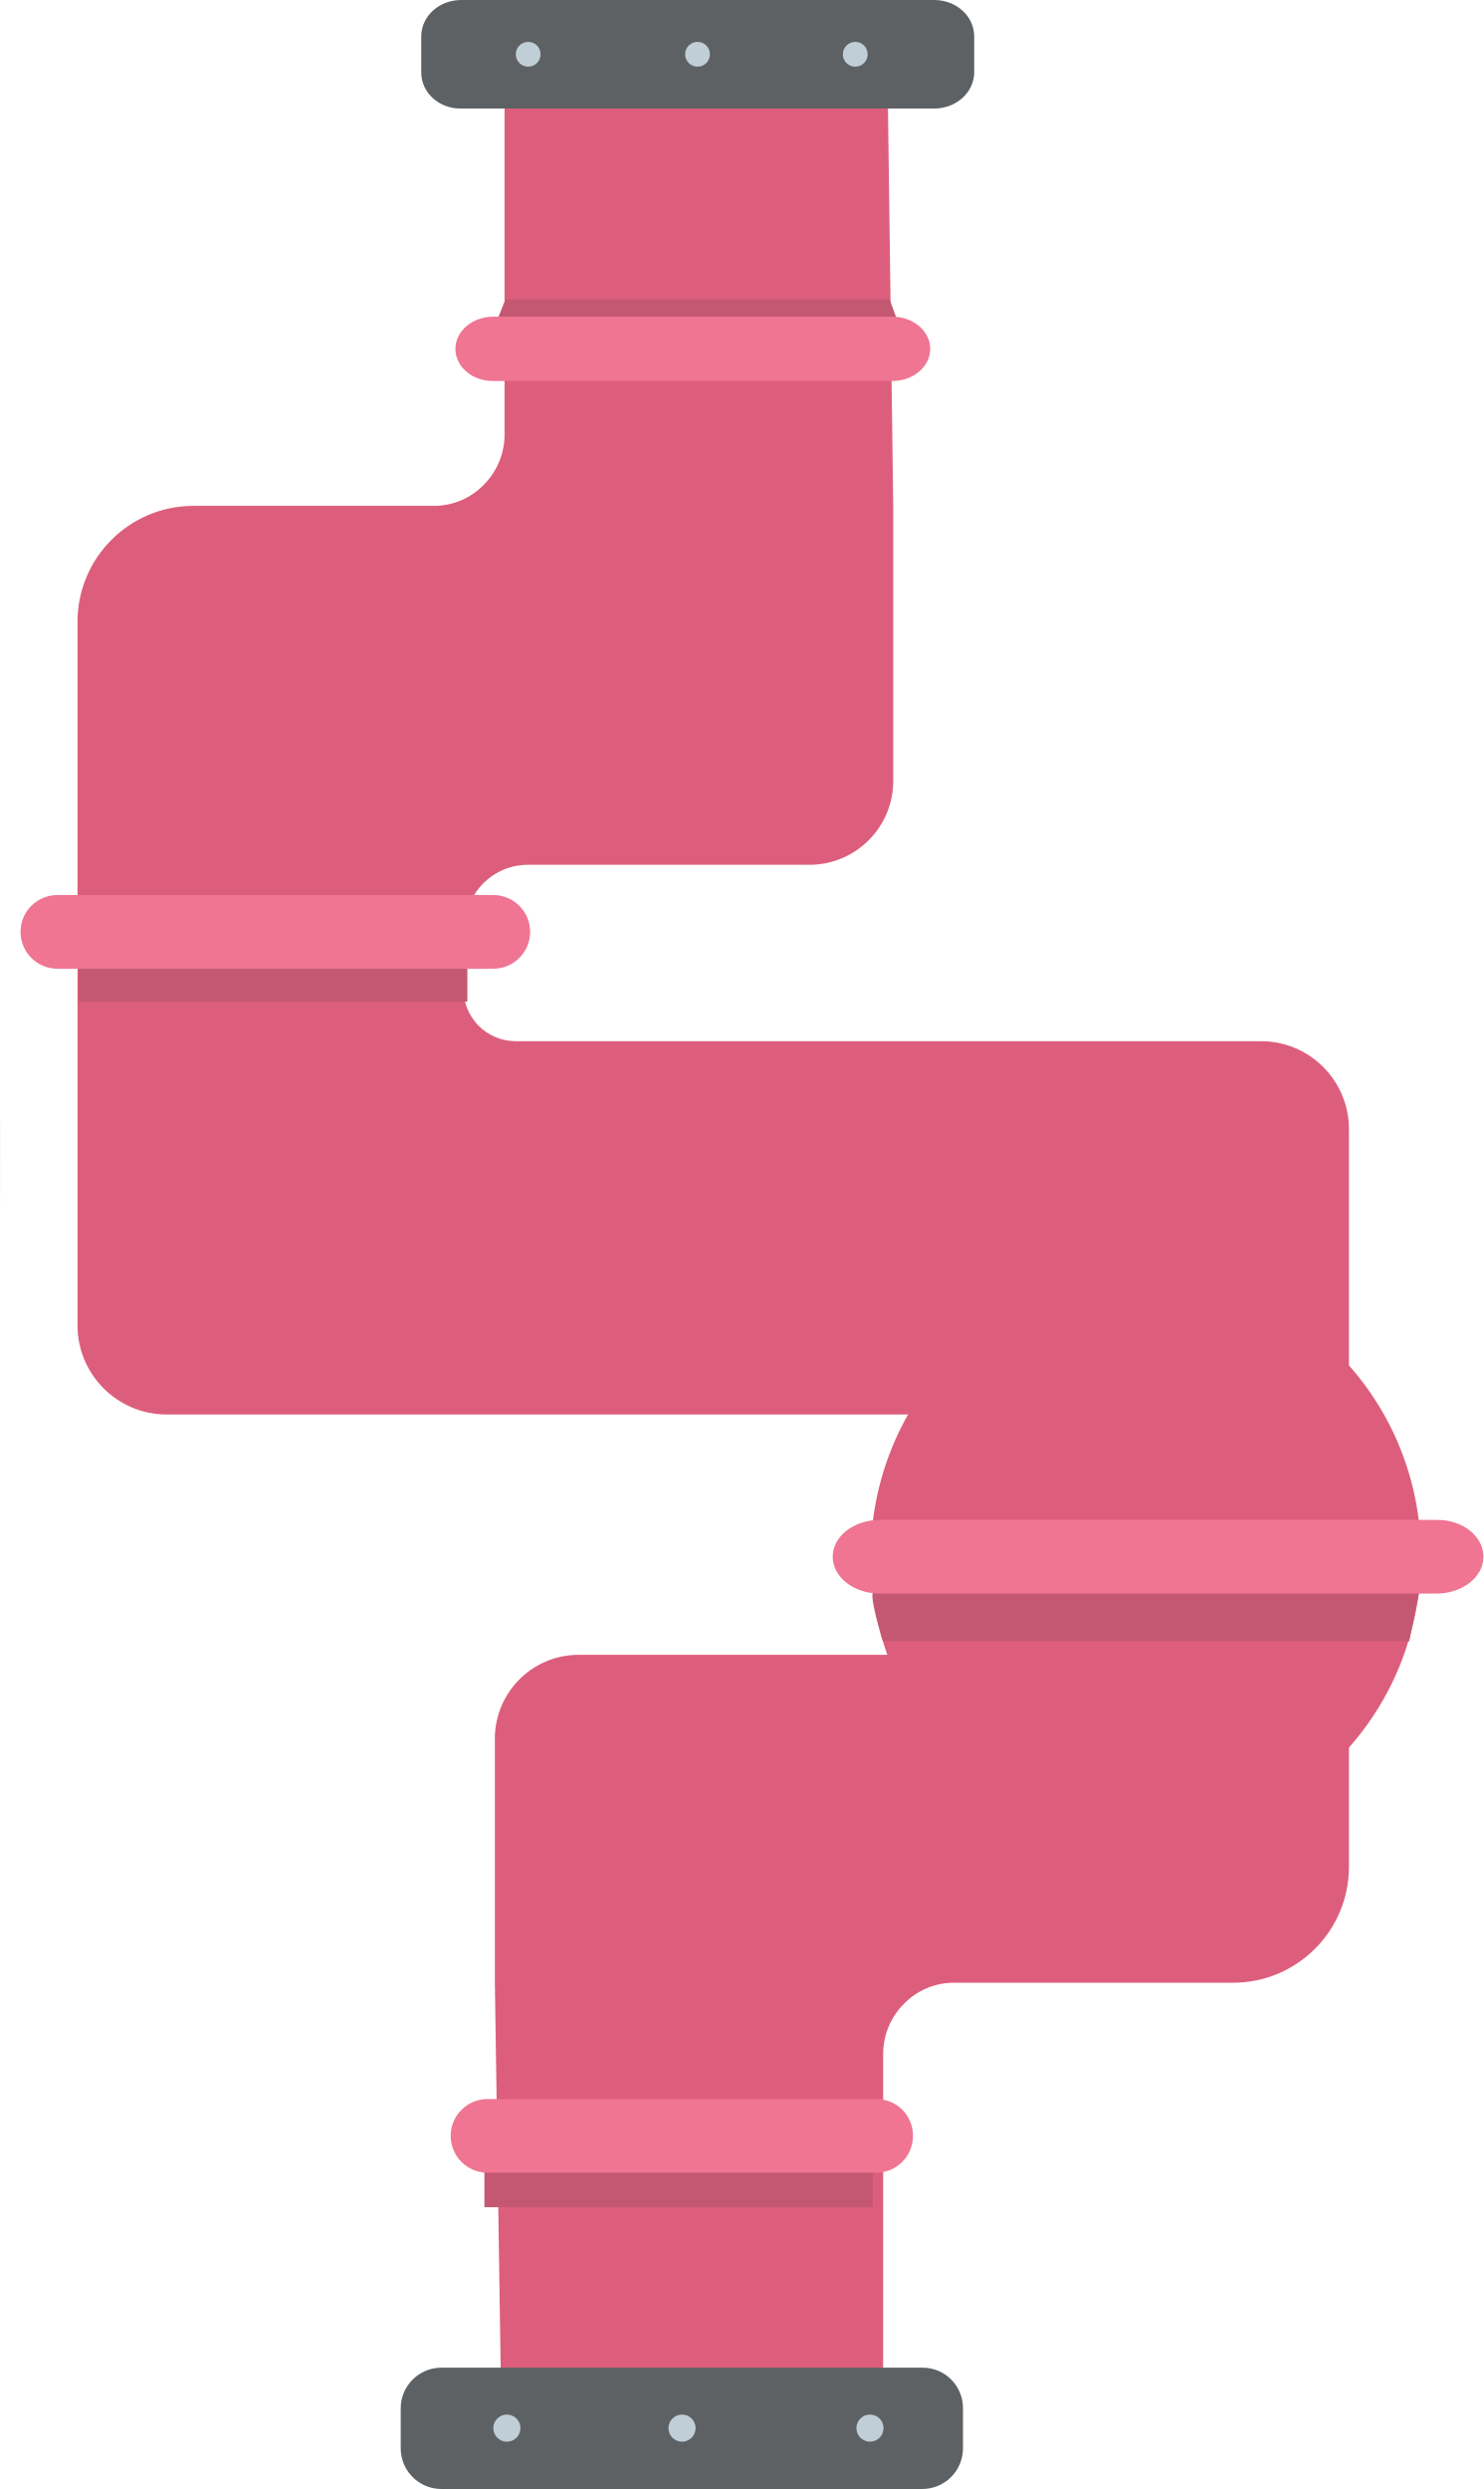
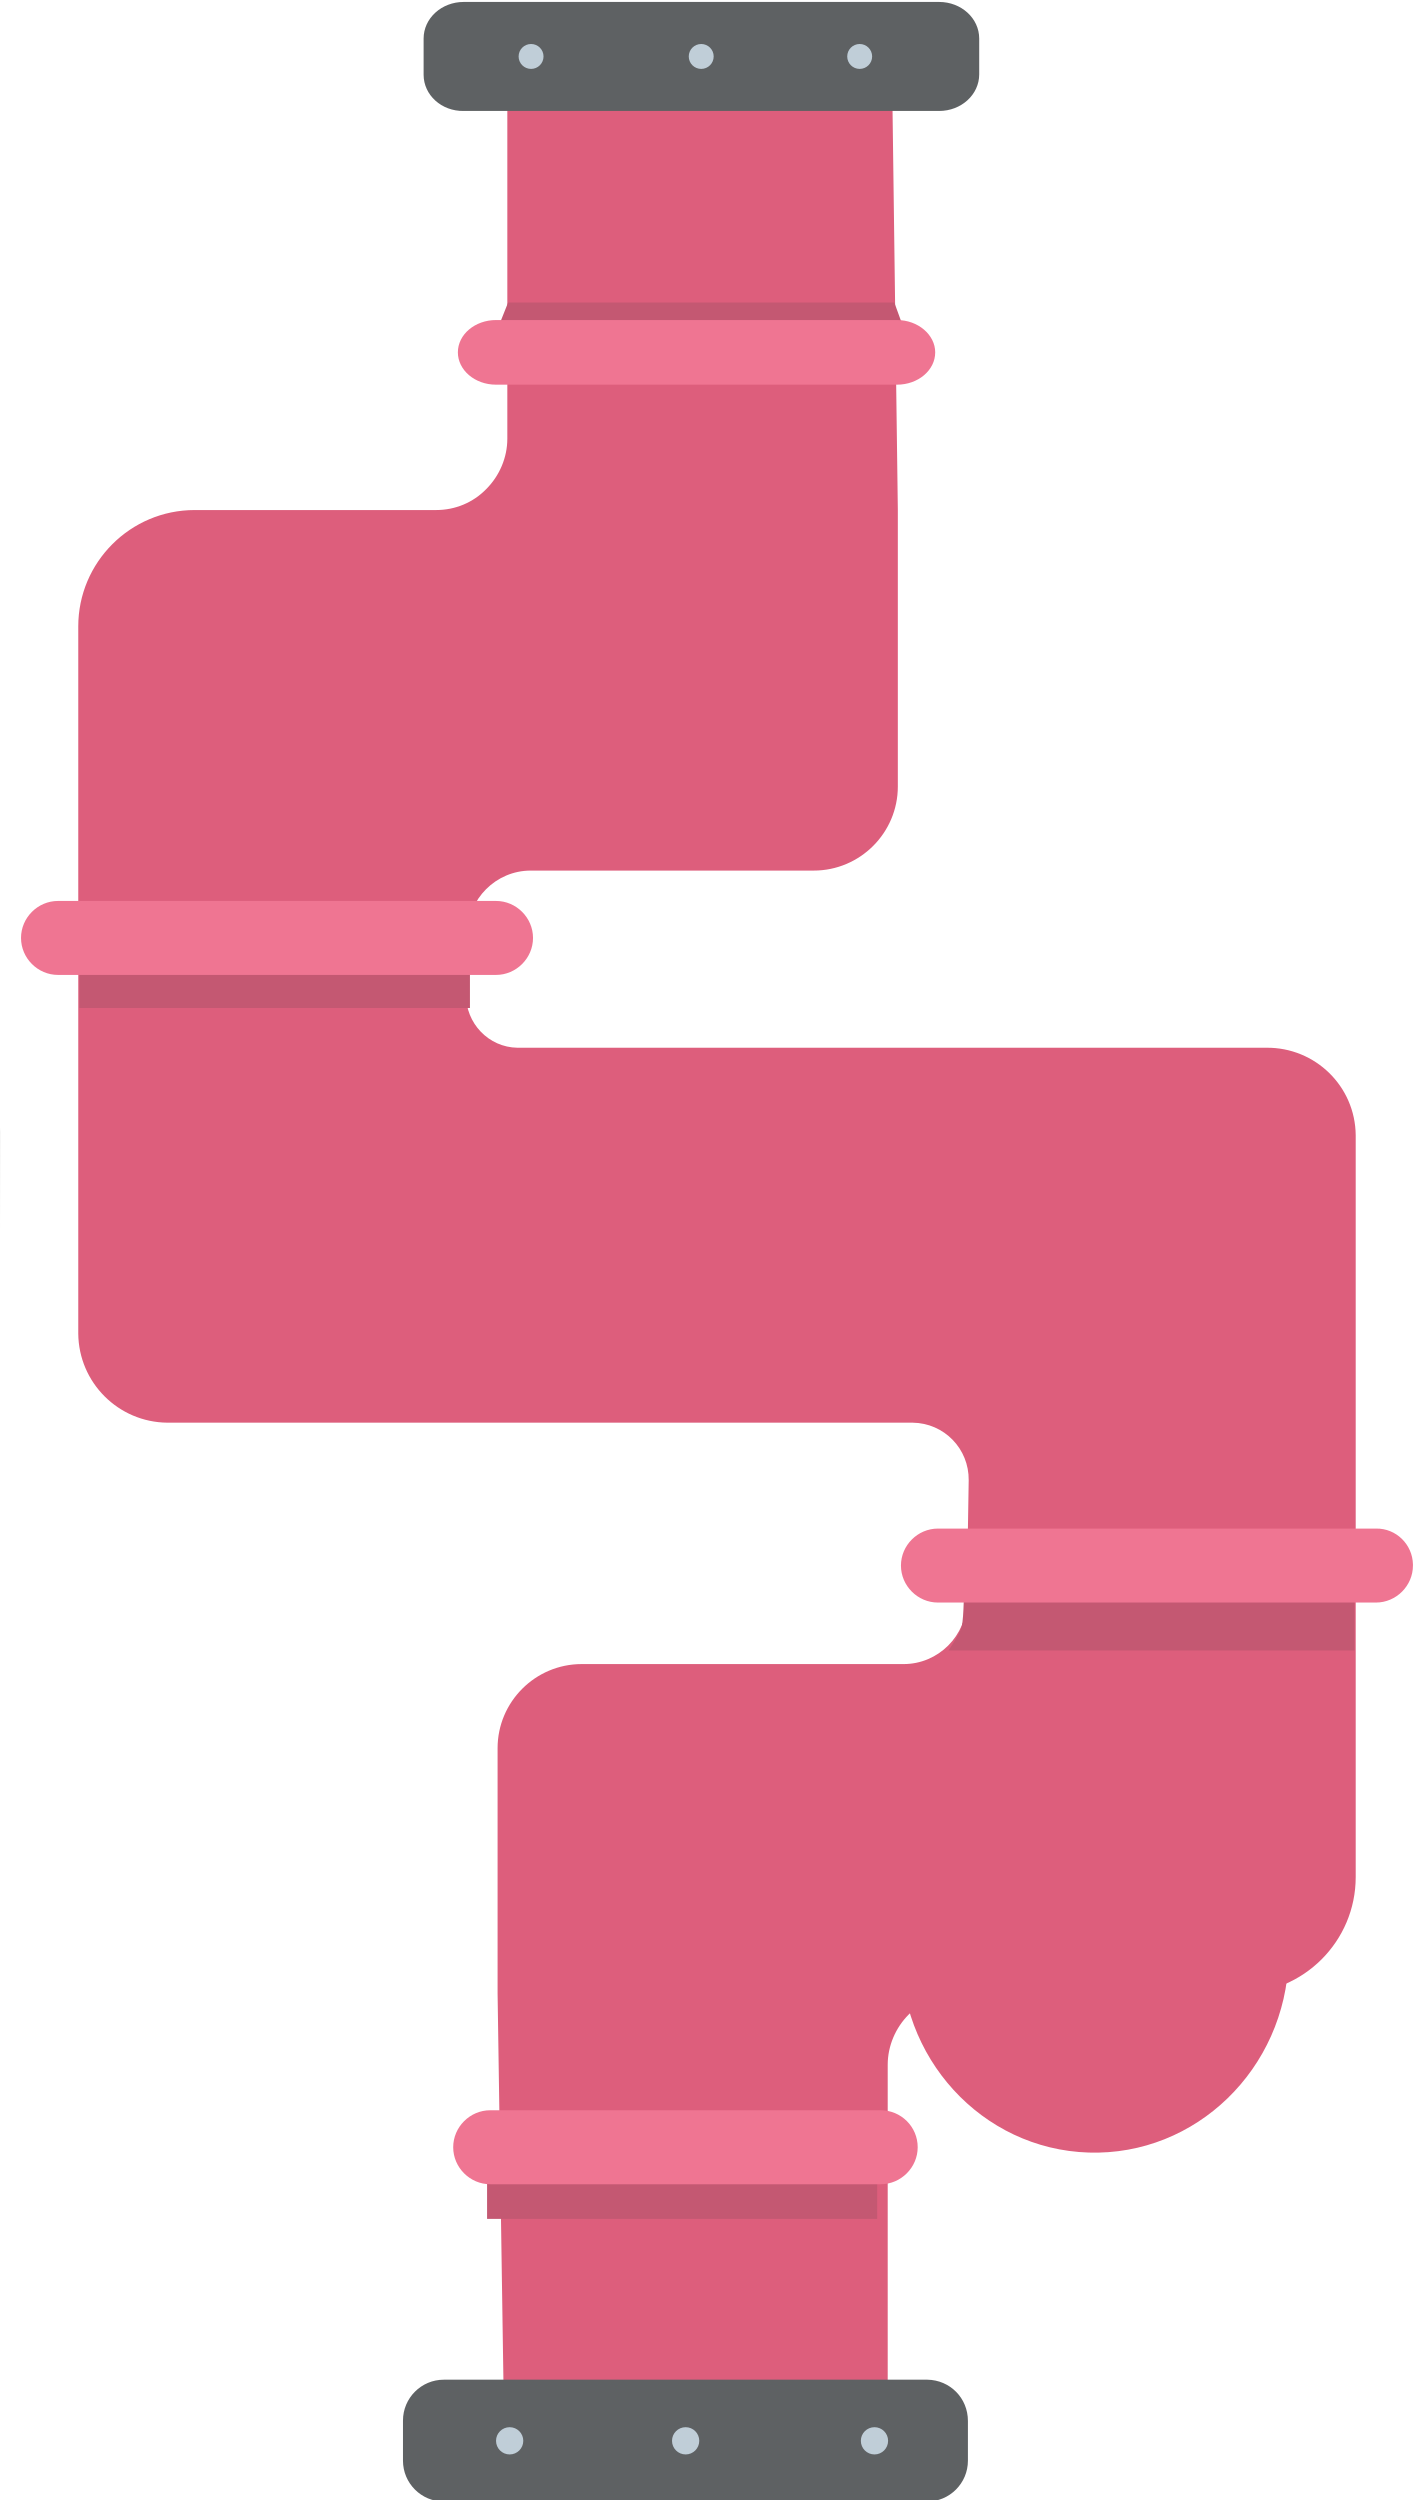
- <svg xmlns="http://www.w3.org/2000/svg" id="Layer_1" data-name="Layer 1" viewBox="0 0 382.8 642.1">
-   <defs>
-     <style>.cls-1{fill:#6b6b6b;isolation:isolate;opacity:0.15;}.cls-2{fill:#dd5e7c;}.cls-3{fill:#5e6163;}.cls-4{fill:#c0ced8;}.cls-5{fill:#c45872;}.cls-6{fill:#ef7592;}</style>
-   </defs>
-   <path class="cls-1" d="M20.9,289.1l-.1,27V291.3A16.2,16.2,0,0,1,20.9,289.1Z" transform="translate(-20.8)" />
-   <path class="cls-2" d="M368.9,291.4V481.6A29.92,29.92,0,0,1,339,511.5H267a17.9,17.9,0,0,0-12.9,5.4,18.31,18.31,0,0,0-5.4,12.9v95L150,611l-1.5-99.5v-63a21.64,21.64,0,0,1,21.6-21.6h82.7A16.2,16.2,0,0,0,269,410.7l.5-31a14.6,14.6,0,0,0-14.6-14.8H63.7A23,23,0,0,1,40.8,342V160.4a29.92,29.92,0,0,1,29.9-29.9h62a17.9,17.9,0,0,0,12.9-5.4,18.31,18.31,0,0,0,5.4-12.9v-95h98.8l1.5,113.3v71a21.64,21.64,0,0,1-21.6,21.6H157a16.2,16.2,0,0,0-16.2,16.2l-.4,15.6a13.47,13.47,0,0,0,13.4,13.7H346A22.69,22.69,0,0,1,368.9,291.4Z" transform="translate(-20.8)" />
-   <ellipse class="cls-2" cx="316.45" cy="401.6" rx="73.07" ry="71.01" transform="translate(-115.35 705.74) rotate(-88.26)" />
-   <path class="cls-3" d="M129.5,18.7V9.4c0-5.2,4.6-9.4,10.3-9.4H261.9c5.7,0,10.3,4.2,10.3,9.4v9.2c0,5.2-4.6,9.4-10.3,9.4H139.8C134.1,28.1,129.5,23.9,129.5,18.7Z" transform="translate(-20.8)" />
-   <circle class="cls-4" cx="136.3" cy="14" r="3.2" />
-   <circle class="cls-4" cx="180" cy="14" r="3.2" />
-   <circle class="cls-4" cx="220.7" cy="14" r="3.2" />
-   <path class="cls-5" d="M141.4,258.4H41.1v-17H141.4Z" transform="translate(-20.8)" />
-   <path class="cls-6" d="M26.1,240.4h0a9.5,9.5,0,0,1,9.5-9.5H148.1a9.5,9.5,0,0,1,9.5,9.5h0a9.5,9.5,0,0,1-9.5,9.5H35.6A9.5,9.5,0,0,1,26.1,240.4Z" transform="translate(-20.8)" />
-   <rect class="cls-5" x="125" y="552.4" width="100.2" height="17" />
-   <path class="cls-3" d="M269.3,621.3v10.3a10.5,10.5,0,0,1-10.5,10.5H134.7a10.5,10.5,0,0,1-10.5-10.5V621.3a10.5,10.5,0,0,1,10.5-10.5H258.9A10.41,10.41,0,0,1,269.3,621.3Z" transform="translate(-20.8)" />
-   <circle class="cls-4" cx="224.5" cy="626.4" r="3.5" />
-   <circle class="cls-4" cx="176" cy="626.4" r="3.5" />
-   <circle class="cls-4" cx="130.8" cy="626.4" r="3.5" />
-   <path class="cls-6" d="M256.4,551h0a9.5,9.5,0,0,1-9.5,9.5H146.6a9.5,9.5,0,0,1-9.5-9.5h0a9.5,9.5,0,0,1,9.5-9.5H246.9A9.43,9.43,0,0,1,256.4,551Z" transform="translate(-20.8)" />
-   <path class="cls-5" d="M246,411c.76-2.4,10.36-4.59,10.36-4.59H387.94l-3.49,17H248.62S245.37,412.89,246,411Z" transform="translate(-20.8)" />
-   <path class="cls-6" d="M403.6,401.6h0c0,5.3-5.49,9.5-12.13,9.5H247.81c-6.77,0-12.13-4.3-12.13-9.5h0c0-5.3,5.49-9.5,12.13-9.5H391.47C398.24,392,403.6,396.3,403.6,401.6Z" transform="translate(-20.8)" />
-   <polygon class="cls-5" points="130.41 77.26 229.58 77.26 233.69 88.54 125.94 88.54 130.41 77.26" />
-   <path class="cls-6" d="M138.32,90h0c0-4.63,4.42-8.3,9.76-8.3h103c5.45,0,9.76,3.76,9.76,8.3h0c0,4.63-4.41,8.29-9.76,8.29h-103C142.63,98.33,138.32,94.58,138.32,90Z" transform="translate(-20.8)" />
+ <svg xmlns="http://www.w3.org/2000/svg" version="1.1" id="Layer_1" x="0px" y="0px" viewBox="0 0 362.8 642.1" style="enable-background:new 0 0 362.8 642.1;" xml:space="preserve">
+   <style type="text/css">
+ 	.st0{opacity:0.15;fill:#6B6B6B;enable-background:new    ;}
+ 	.st1{fill:#DD5E7C;}
+ 	.st2{fill:#5E6163;}
+ 	.st3{fill:#C0CED8;}
+ 	.st4{fill:#C45872;}
+ 	.st5{fill:#EF7592;}
+ 	.st6{fill:none;}
+ </style>
+   <path class="st0" d="M0.2,289.6l-0.1,27v-24.8C0.1,291,0.1,290.3,0.2,289.6z" />
+   <path class="st1" d="M348.2,291.9v190.2c0,16.5-13.4,29.9-29.9,29.9h-72c-4.9,0-9.5,1.9-12.9,5.4c-3.4,3.4-5.4,8.1-5.4,12.9v95  l-98.7-13.8l-1.5-99.5v-63c0-11.9,9.7-21.6,21.6-21.6h82.7c8.9,0,16.2-7.3,16.2-16.2l0.5-31c0.1-8.1-6.3-14.7-14.4-14.8  c-0.1,0-0.1,0-0.2,0H43c-12.6-0.1-22.8-10.3-22.9-22.9V160.9c0-16.5,13.4-29.9,29.9-29.9h62c4.9,0,9.5-1.9,12.9-5.4  c3.4-3.4,5.4-8.1,5.4-12.9v-95h98.8l1.5,113.3v71c0,11.9-9.7,21.6-21.6,21.6h-72.7c-8.9,0-16.2,7.3-16.2,16.2l-0.4,15.6  c-0.1,7.4,5.8,13.6,13.2,13.7c0.1,0,0.1,0,0.2,0h192.2c12.5-0.1,22.8,9.9,22.9,22.5C348.2,291.6,348.2,291.7,348.2,291.9z" />
+   <path class="st2" d="M108.8,19.2V9.9c0-5.2,4.6-9.4,10.3-9.4h122.1c5.7,0,10.3,4.2,10.3,9.4v9.2c0,5.2-4.6,9.4-10.3,9.4H119.1  C113.4,28.6,108.8,24.4,108.8,19.2z" />
+   <circle class="st3" cx="136.4" cy="14.5" r="3.2" />
+   <circle class="st3" cx="180.1" cy="14.5" r="3.2" />
+   <circle class="st3" cx="220.8" cy="14.5" r="3.2" />
+   <path class="st4" d="M120.7,258.9H20.4v-17h100.3C120.7,241.9,120.7,258.9,120.7,258.9z" />
+   <path class="st5" d="M5.4,240.9L5.4,240.9c0-5.2,4.3-9.5,9.5-9.5h112.5c5.2,0,9.5,4.3,9.5,9.5l0,0c0,5.2-4.3,9.5-9.5,9.5H14.9  C9.7,250.4,5.4,246.1,5.4,240.9z" />
+   <rect x="125.1" y="552.9" class="st4" width="100.2" height="17" />
+   <path class="st2" d="M248.6,621.8V632c0,5.8-4.7,10.5-10.5,10.5H114c-5.8,0-10.5-4.7-10.5-10.5v-10.3c0-5.8,4.7-10.5,10.5-10.5  h124.2C244,611.3,248.6,615.9,248.6,621.8C248.6,621.7,248.6,621.7,248.6,621.8z" />
+   <circle class="st3" cx="224.6" cy="626.9" r="3.5" />
+   <circle class="st3" cx="176.1" cy="626.9" r="3.5" />
+   <circle class="st3" cx="130.9" cy="626.9" r="3.5" />
+   <path class="st5" d="M235.7,551.5L235.7,551.5c0,5.2-4.3,9.5-9.5,9.5l0,0H125.9c-5.2,0-9.5-4.3-9.5-9.5l0,0l0,0  c0-5.2,4.3-9.5,9.5-9.5h100.3C231.4,542,235.7,546.2,235.7,551.5C235.7,551.4,235.7,551.4,235.7,551.5z" />
+   <path class="st4" d="M247,417.8c0.6-2.4,0.6-10.9,0.6-10.9h100.3v17H243.6C243.6,423.9,246.5,419.7,247,417.8z" />
+   <path class="st5" d="M362.9,402.1L362.9,402.1c0,5.2-4.3,9.5-9.5,9.5H240.9c-5.2,0-9.5-4.3-9.5-9.5l0,0c0-5.2,4.3-9.5,9.5-9.5l0,0  h112.5c5.2-0.1,9.4,4.1,9.5,9.2C362.9,401.9,362.9,402,362.9,402.1z" />
+   <ellipse transform="matrix(3.036395e-02 -0.9995 0.9995 3.036395e-02 -228.6822 767.5186)" class="st1" cx="281.3" cy="501.6" rx="51.3" ry="49.8" />
+   <polygon class="st4" points="130.5,77.7 229.7,77.7 233.8,89 126,89 " />
+   <path class="st5" d="M117.6,90.5L117.6,90.5c0-4.6,4.4-8.3,9.8-8.3h103c5.4,0,9.8,3.8,9.8,8.3l0,0c0,4.6-4.4,8.3-9.8,8.3h-103  C121.9,98.8,117.6,95,117.6,90.5z" />
+   <rect x="0" y="0" class="st6" width="362.8" height="642.1" />
+   <rect x="0" y="0" class="st6" width="362.8" height="642.1" />
</svg>
